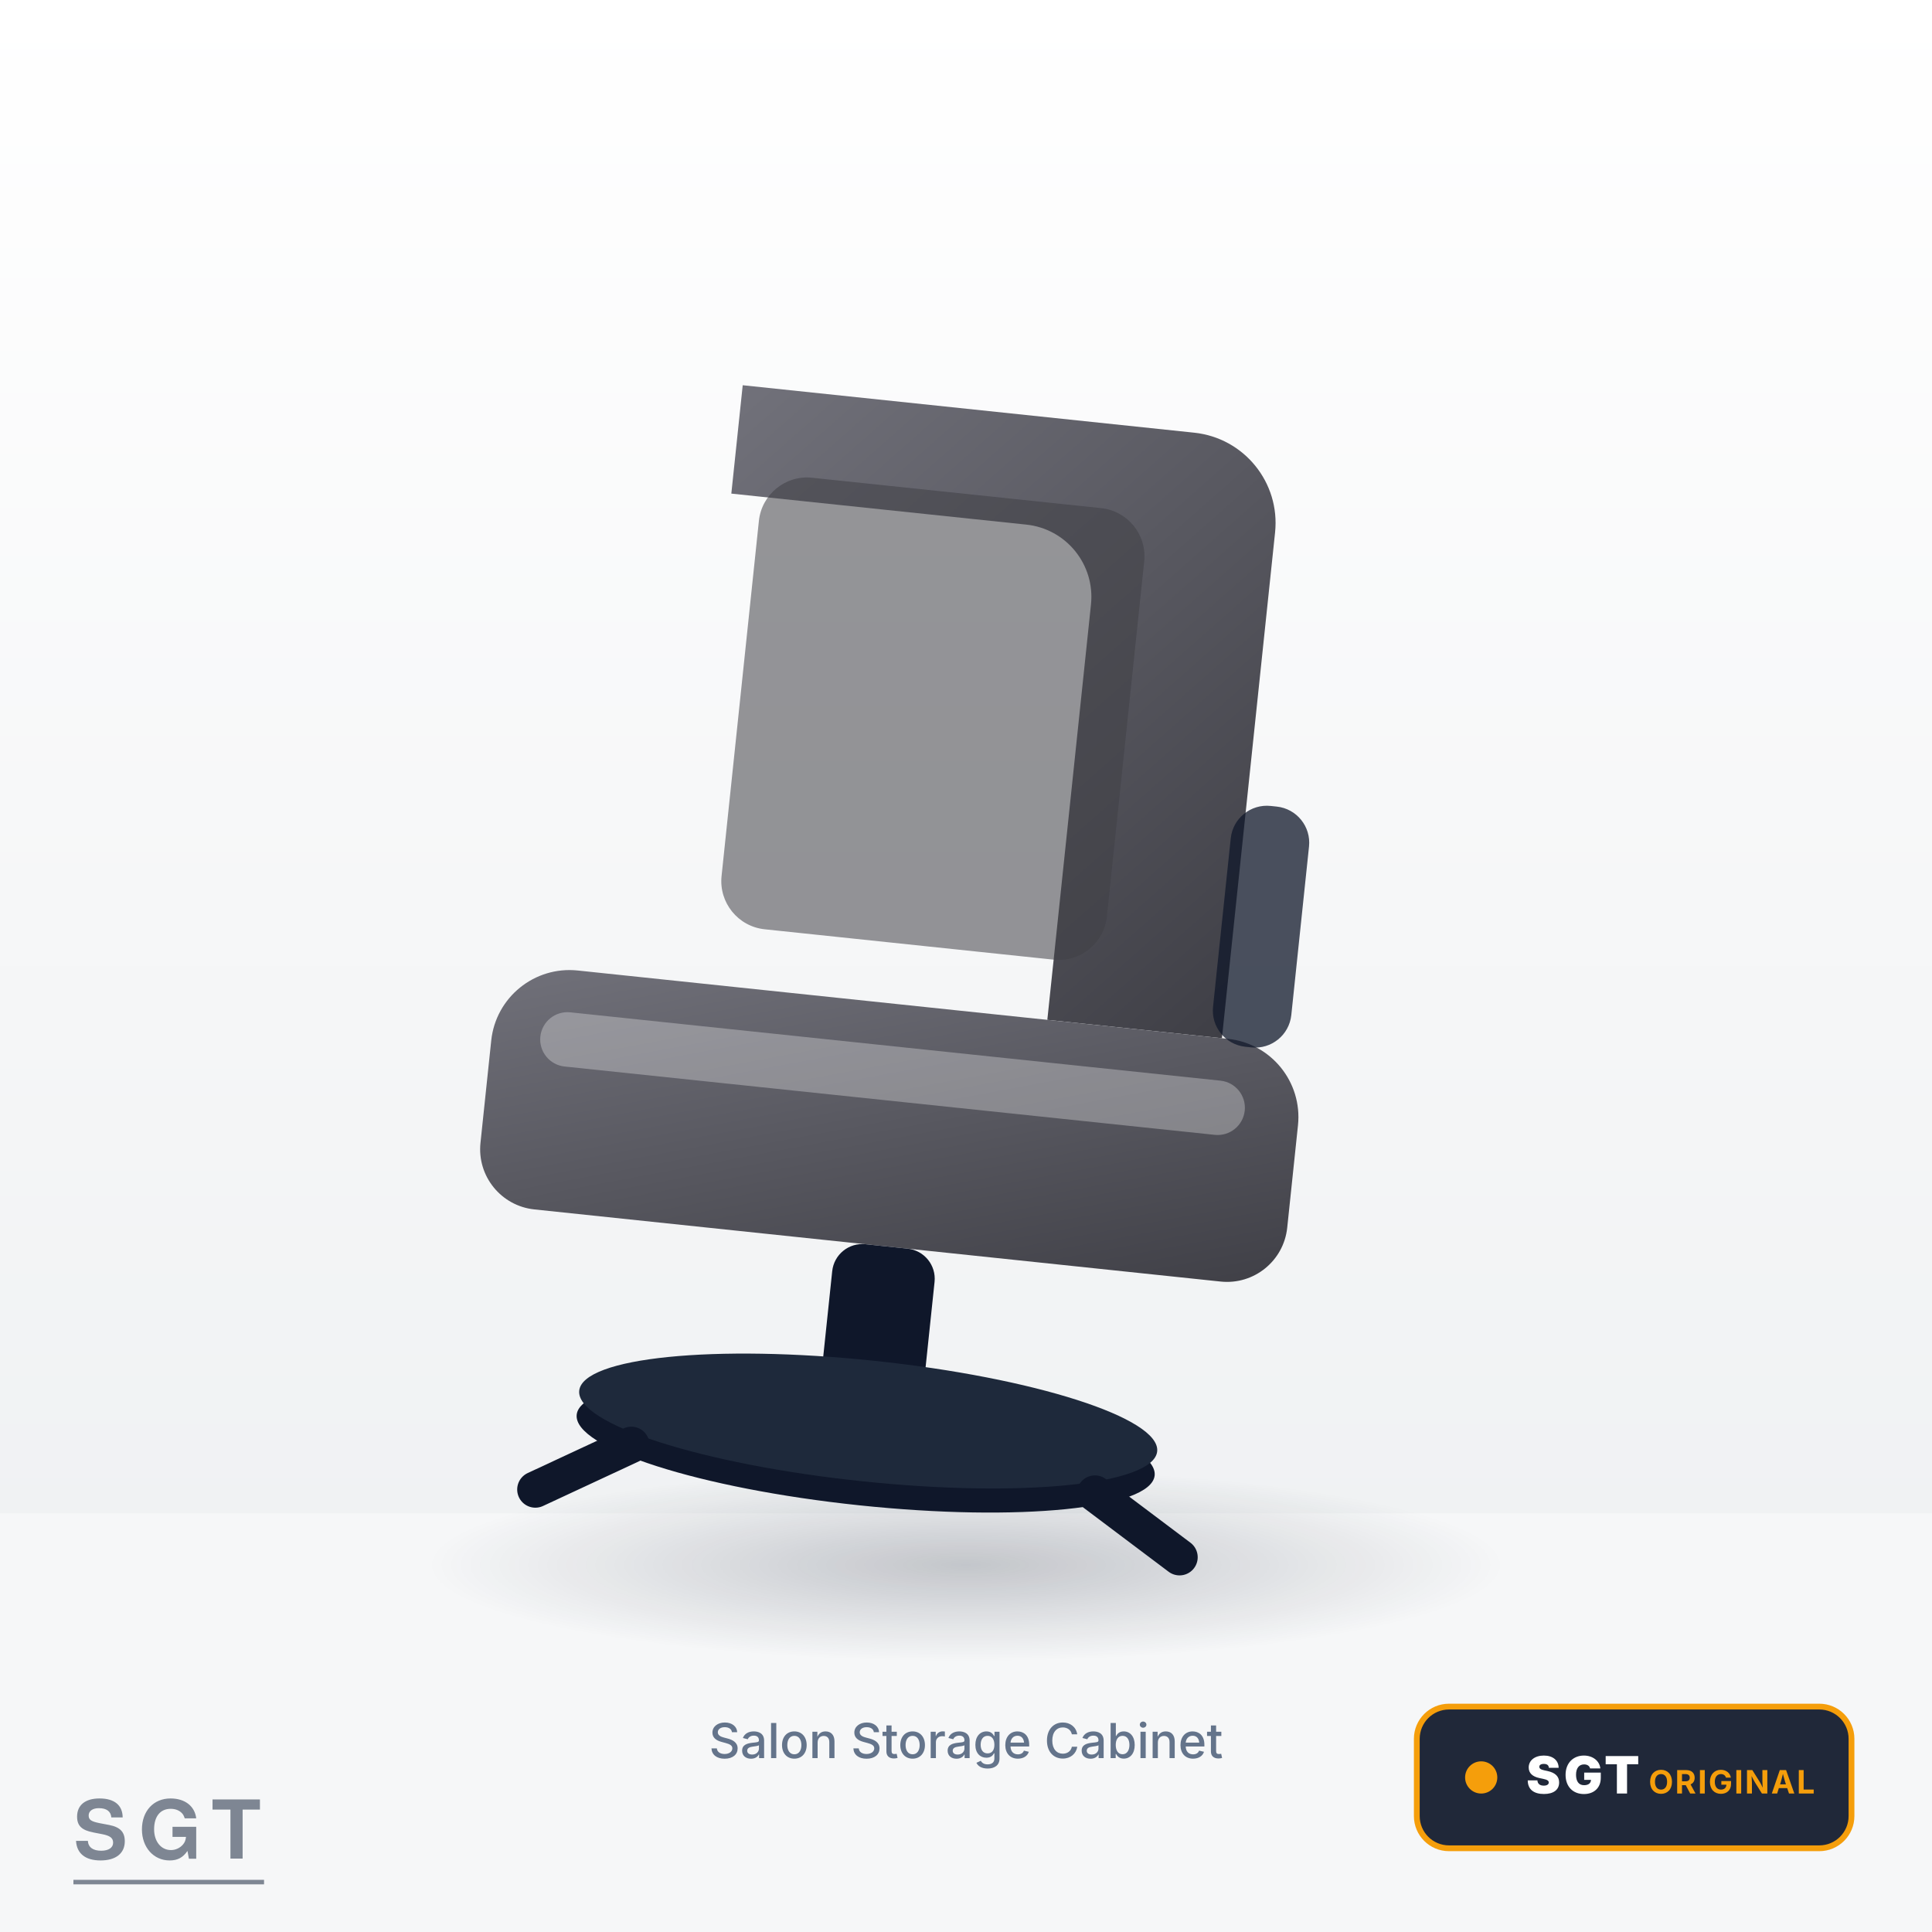
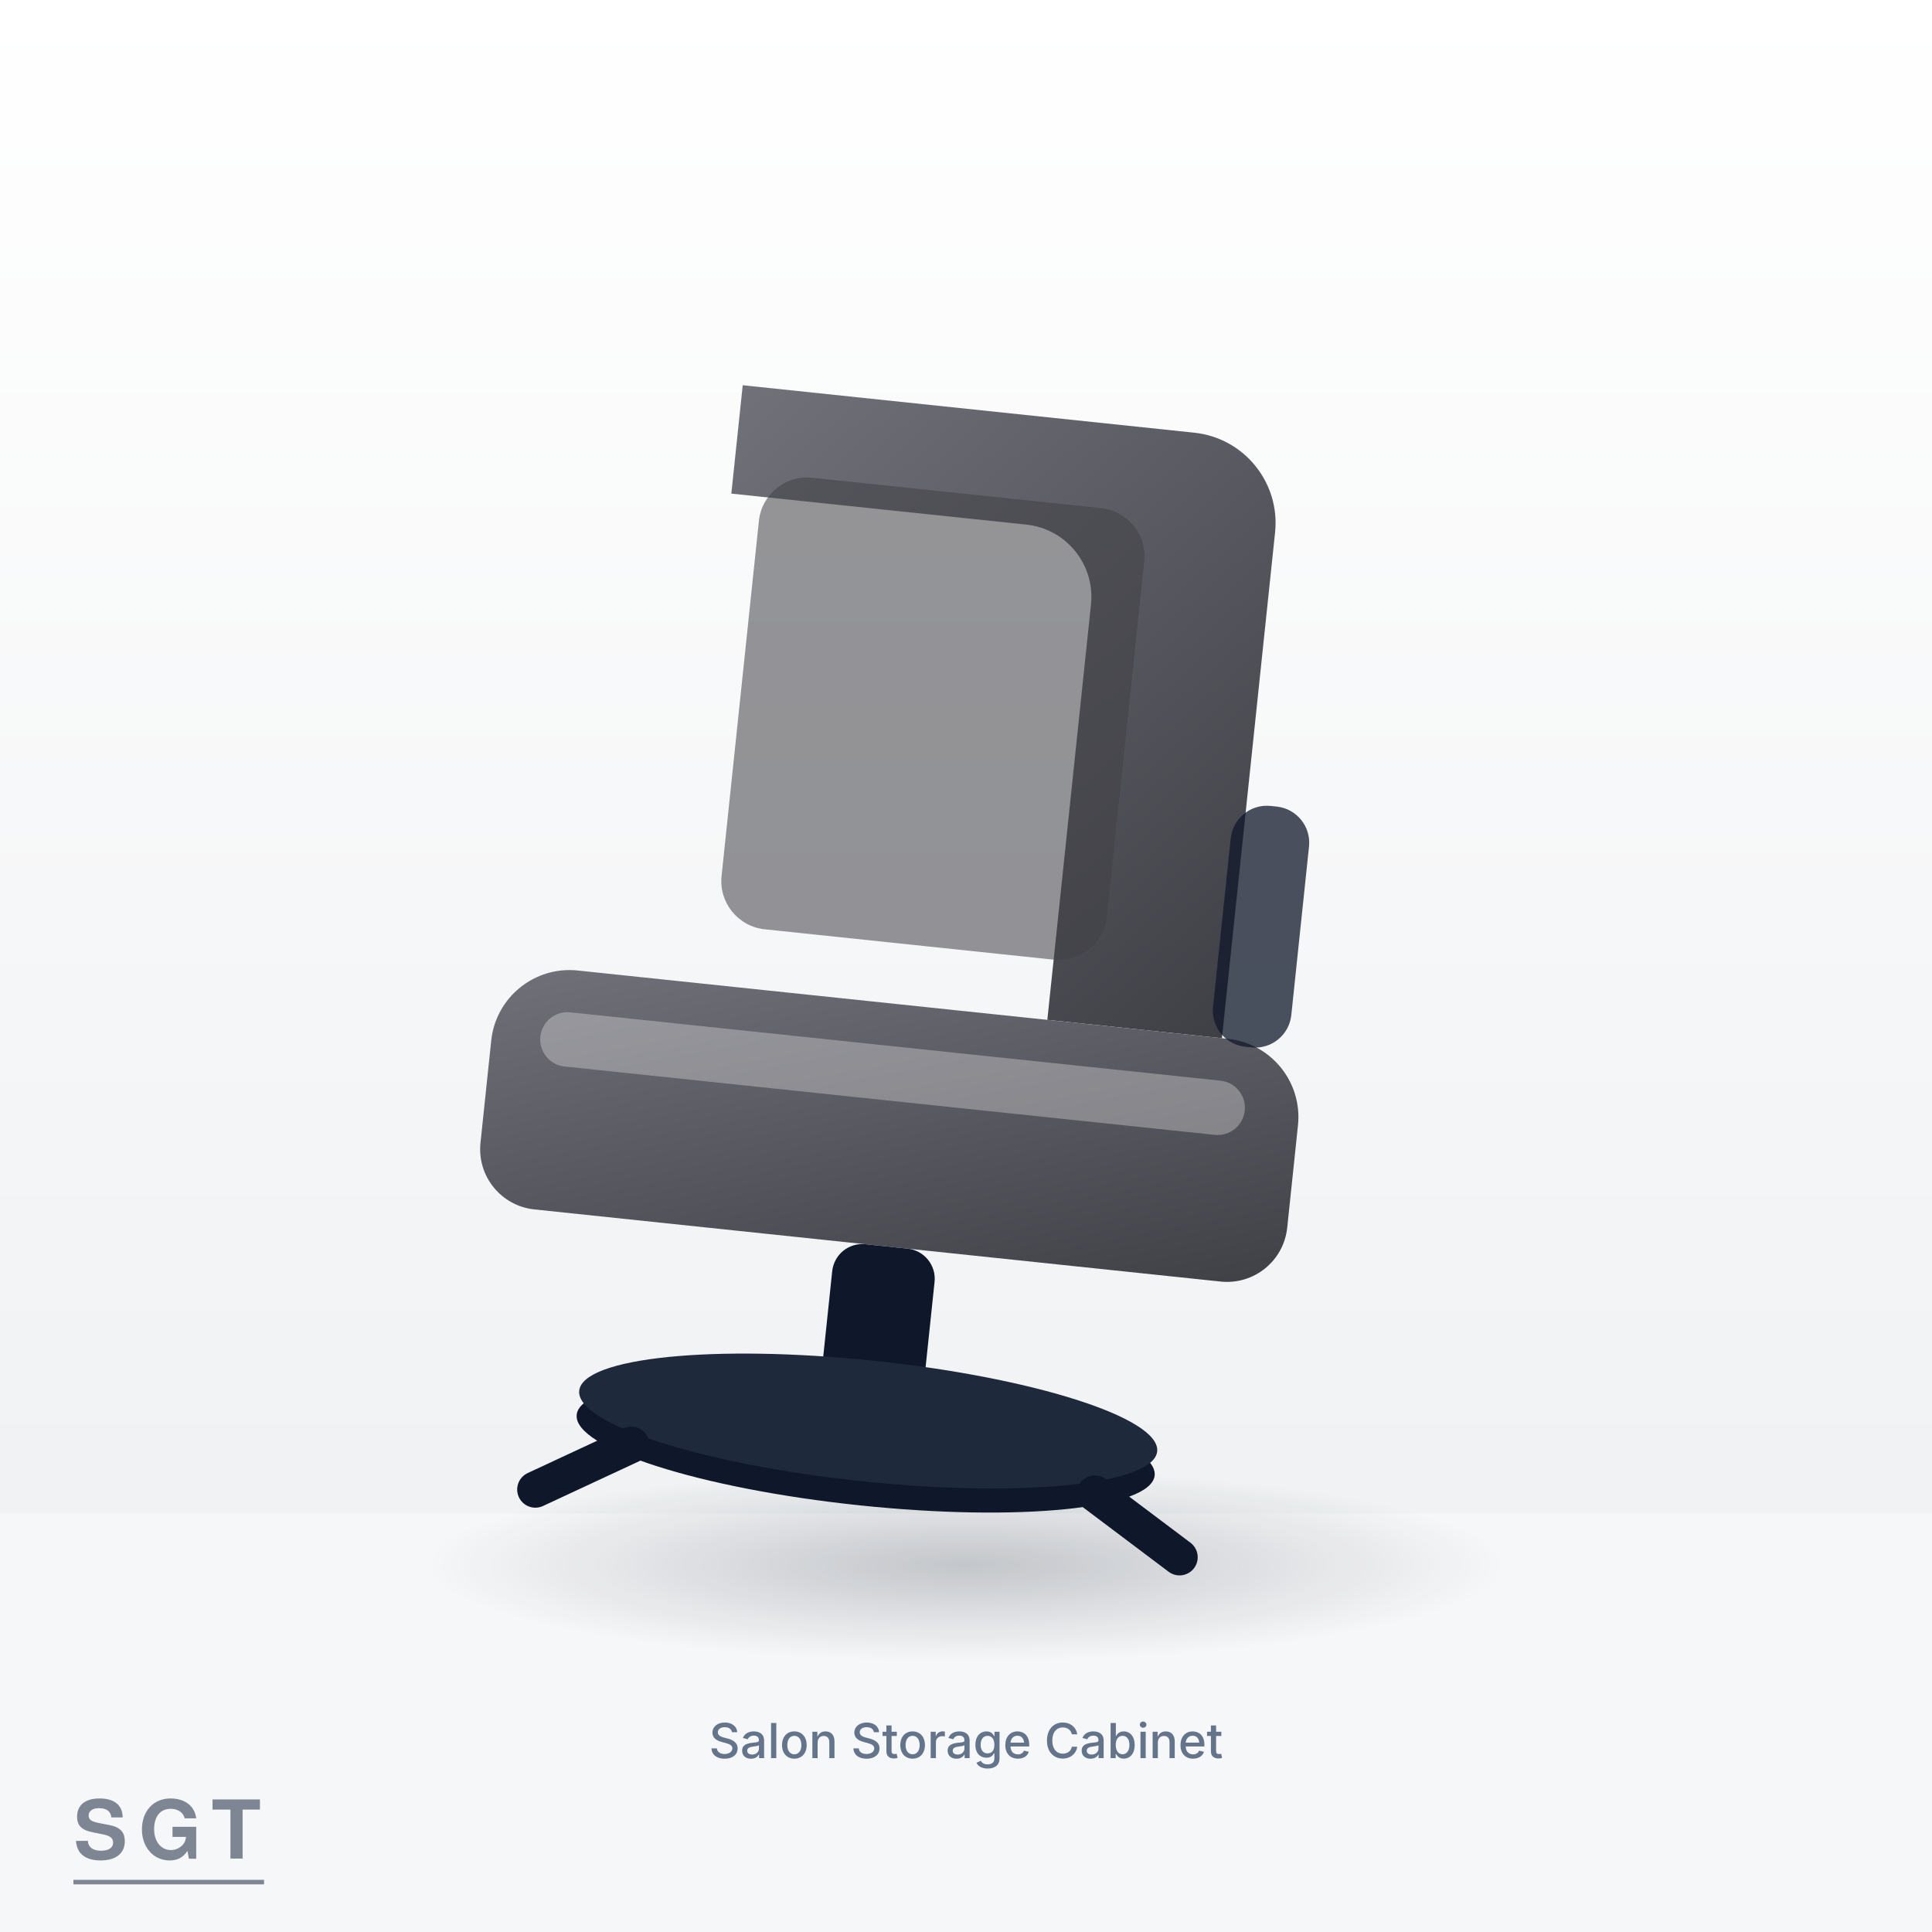
<svg xmlns="http://www.w3.org/2000/svg" viewBox="0 0 600 600" width="600" height="600" role="img" aria-label="Salon Storage Cabinet — Salon Furniture">
  <defs>
    <linearGradient id="bg" x1="0" y1="0" x2="0" y2="1">
      <stop offset="0%" stop-color="#ffffff" />
      <stop offset="100%" stop-color="#eceef0" />
    </linearGradient>
    <linearGradient id="body" x1="0" y1="0" x2="1" y2="1">
      <stop offset="0%" stop-color="#71717a" />
      <stop offset="100%" stop-color="#3f3f46" />
    </linearGradient>
    <linearGradient id="stroke" x1="0" y1="0" x2="1" y2="1">
      <stop offset="0%" stop-color="#71717a" />
      <stop offset="100%" stop-color="#3f3f46" />
    </linearGradient>
    <radialGradient id="shadow" cx="50%" cy="50%">
      <stop offset="0%" stop-color="#0f172a" stop-opacity="0.22" />
      <stop offset="100%" stop-color="#0f172a" stop-opacity="0" />
    </radialGradient>
  </defs>
  <rect width="600" height="600" fill="url(#bg)" />
  <rect y="470" width="600" height="130" fill="#f6f7f8" />
  <ellipse cx="300" cy="486" rx="168" ry="30" fill="url(#shadow)" />
  <g transform="translate(310 300) rotate(6) scale(0.94) translate(-300 -300)">
    <path d="M196 118h150a30 30 0 0 1 30 30v168h-58V178a24 24 0 0 0-24-24h-98z" fill="url(#body)" />
    <rect x="206" y="146" width="128" height="150" rx="16" fill="#3f3f46" opacity="0.55" />
    <path d="M162 316h216a26 26 0 0 1 26 26v34a20 20 0 0 1-20 20H156a20 20 0 0 1-20-20v-34a26 26 0 0 1 26-26z" fill="url(#body)" />
    <rect x="152" y="330" width="234" height="18" rx="9" fill="#ffffff" opacity="0.3" />
    <rect x="372" y="238" width="26" height="80" rx="12" fill="#0f172a" opacity="0.75" />
    <rect x="256" y="396" width="34" height="52" rx="10" fill="#0f172a" />
    <ellipse cx="273" cy="462" rx="96" ry="20" fill="#0f172a" />
    <ellipse cx="273" cy="454" rx="96" ry="20" fill="#1e293b" />
    <path d="M196 470l-30 18M350 470l30 18" stroke="#0f172a" stroke-width="12" stroke-linecap="round" />
  </g>
  <text x="300" y="546" font-family="ui-sans-serif,system-ui,-apple-system,sans-serif" font-size="15" font-weight="500" fill="#64748b" text-anchor="middle">Salon Storage Cabinet</text>
  <g id="sgt-mark" opacity="0.62">
    <text x="22.8" y="577.2" fill="#334155" font-family="Helvetica Neue, Helvetica, Arial, sans-serif" font-size="25.2" font-weight="600" letter-spacing="3.53">SGT</text>
    <rect x="22.8" y="583.8" width="59.2" height="1.4" fill="#334155" />
  </g>
-   <g id="sgt-brand-tag" transform="translate(440, 530)">
-     <rect x="0" y="0" width="135" height="44" rx="10" fill="#0f172a" fill-opacity="0.92" stroke="#f59e0b" stroke-width="1.8" />
-     <circle cx="20" cy="22" r="5" fill="#f59e0b" />
-     <text x="34" y="27" font-family="system-ui, -apple-system, sans-serif" font-weight="900" font-size="16" fill="#ffffff" letter-spacing="1">SGT</text>
-     <text x="72" y="27" font-family="system-ui, -apple-system, sans-serif" font-weight="700" font-size="10" fill="#f59e0b" letter-spacing="0.5">ORIGINAL</text>
-   </g>
</svg>
